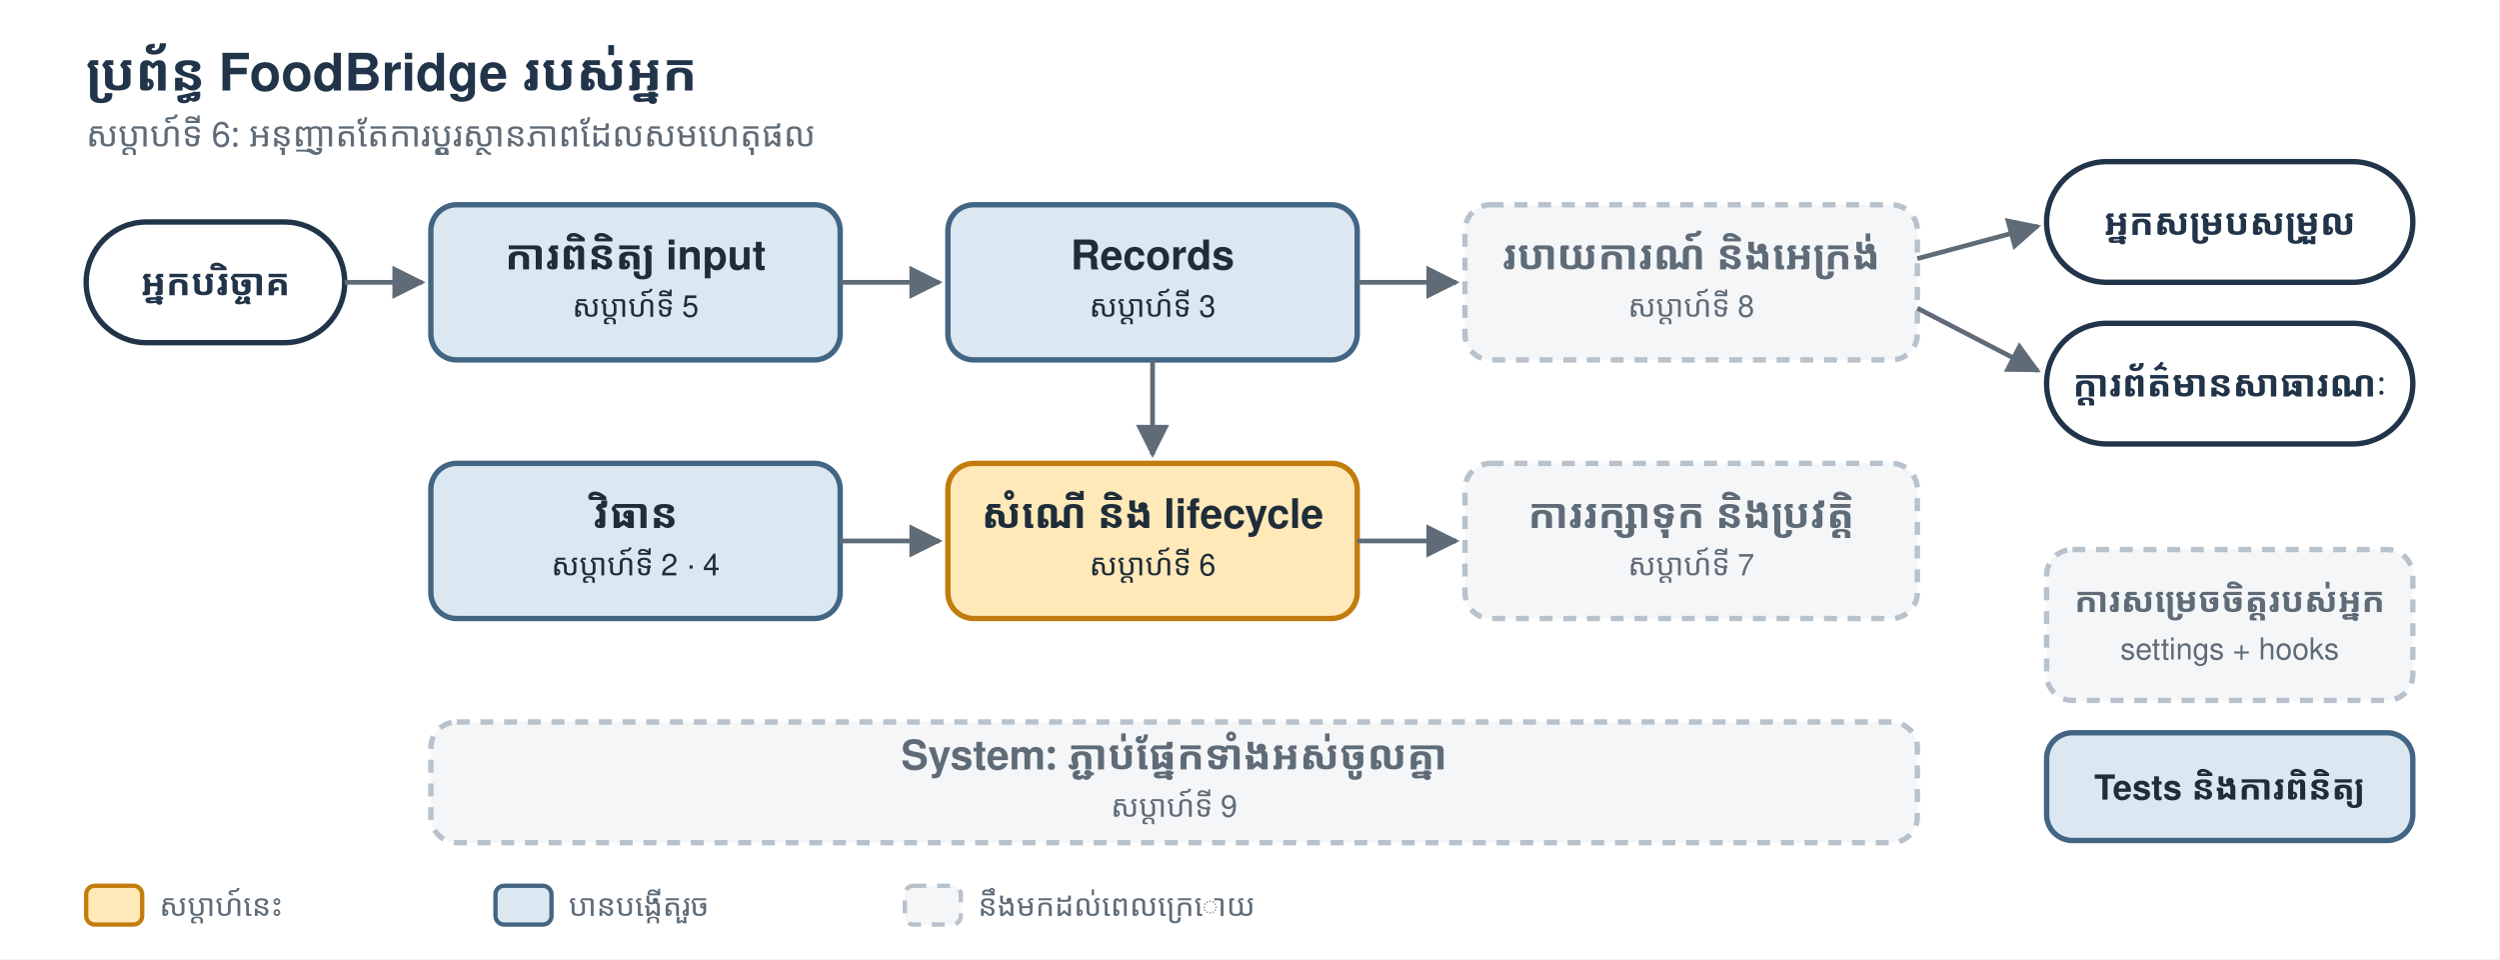
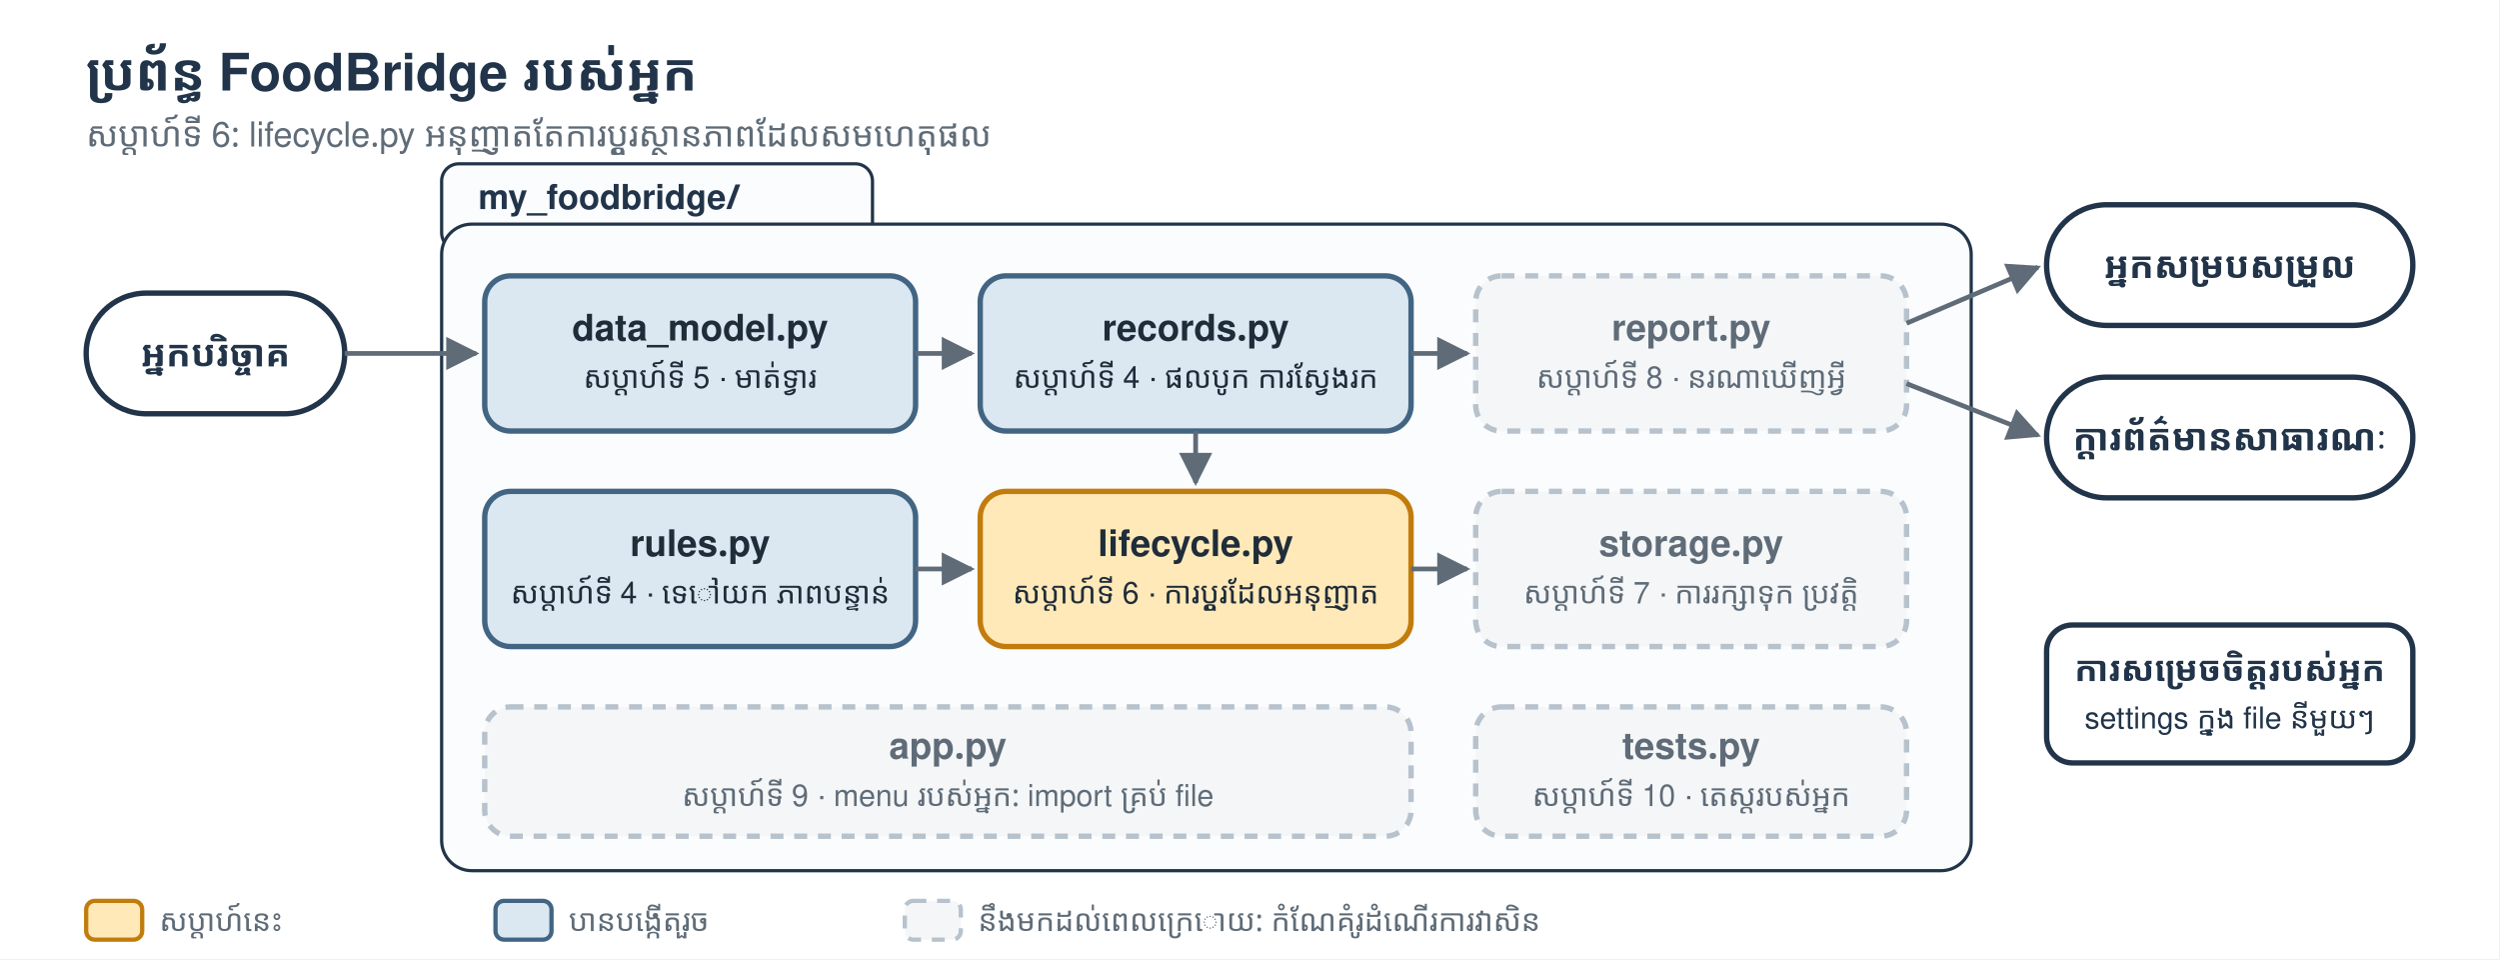
<svg xmlns="http://www.w3.org/2000/svg" width="1160" height="445" viewBox="0 0 1160 445" role="img" font-family="system-ui, -apple-system, 'Segoe UI', 'Noto Sans Khmer', 'Khmer Sangam MN', 'Khmer UI', 'Khmer OS Battambang', Helvetica, Arial, sans-serif">
  <rect width="1160" height="445" fill="#ffffff" />
  <defs>
    <marker id="arrow" viewBox="0 0 10 10" refX="9" refY="5" markerWidth="7" markerHeight="7" orient="auto-start-reverse">
      <path d="M0,0 L10,5 L0,10 z" fill="#5f6c78" />
    </marker>
  </defs>
  <text x="40" y="42" font-size="24" font-weight="700" fill="#213449" text-anchor="start">ប្រព័ន្ធ FoodBridge របស់អ្នក</text>
-   <text x="40" y="68" font-size="16" font-weight="400" fill="#5f6c78" text-anchor="start">សប្ដាហ៍ទី 6: អនុញ្ញាតតែការប្ដូរស្ថានភាពដែលសមហេតុផល</text>
-   <rect x="200" y="95" width="190" height="72" rx="12" fill="#dbe7f1" stroke="#426583" stroke-width="2.5" />
-   <text x="295.0" y="125.0" text-anchor="middle" font-size="19" font-weight="700" fill="#1f2d3a">ការពិនិត្យ input</text>
-   <text x="295.0" y="147.0" text-anchor="middle" font-size="14" fill="#1f2d3a">សប្ដាហ៍ទី 5</text>
-   <rect x="440" y="95" width="190" height="72" rx="12" fill="#dbe7f1" stroke="#426583" stroke-width="2.5" />
-   <text x="535.0" y="125.0" text-anchor="middle" font-size="19" font-weight="700" fill="#1f2d3a">Records</text>
-   <text x="535.0" y="147.0" text-anchor="middle" font-size="14" fill="#1f2d3a">សប្ដាហ៍ទី 3</text>
-   <rect x="680" y="95" width="210" height="72" rx="12" fill="#f4f6f8" stroke="#b7c2cc" stroke-width="2.5" stroke-dasharray="6 5" />
-   <text x="785.0" y="125.0" text-anchor="middle" font-size="19" font-weight="700" fill="#5f6c78">របាយការណ៍ និងអេក្រង់</text>
-   <text x="785.0" y="147.0" text-anchor="middle" font-size="14" fill="#5f6c78">សប្ដាហ៍ទី 8</text>
-   <rect x="200" y="215" width="190" height="72" rx="12" fill="#dbe7f1" stroke="#426583" stroke-width="2.5" />
-   <text x="295.0" y="245.0" text-anchor="middle" font-size="19" font-weight="700" fill="#1f2d3a">វិធាន</text>
-   <text x="295.0" y="267.0" text-anchor="middle" font-size="14" fill="#1f2d3a">សប្ដាហ៍ទី 2 · 4</text>
-   <rect x="440" y="215" width="190" height="72" rx="12" fill="#ffe9b8" stroke="#c27c0e" stroke-width="2.5" />
-   <text x="535.0" y="245.0" text-anchor="middle" font-size="19" font-weight="700" fill="#1f2d3a">សំណើ និង lifecycle</text>
-   <text x="535.0" y="267.0" text-anchor="middle" font-size="14" fill="#1f2d3a">សប្ដាហ៍ទី 6</text>
-   <rect x="680" y="215" width="210" height="72" rx="12" fill="#f4f6f8" stroke="#b7c2cc" stroke-width="2.5" stroke-dasharray="6 5" />
-   <text x="785.0" y="245.0" text-anchor="middle" font-size="19" font-weight="700" fill="#5f6c78">ការរក្សាទុក និងប្រវត្តិ</text>
-   <text x="785.0" y="267.0" text-anchor="middle" font-size="14" fill="#5f6c78">សប្ដាហ៍ទី 7</text>
-   <rect x="200" y="335" width="690" height="56" rx="12" fill="#f4f6f8" stroke="#b7c2cc" stroke-width="2.5" stroke-dasharray="6 5" />
-   <text x="545.0" y="357.0" text-anchor="middle" font-size="19" font-weight="700" fill="#5f6c78">System: ភ្ជាប់ផ្នែកទាំងអស់ចូលគ្នា</text>
-   <text x="545.0" y="379.0" text-anchor="middle" font-size="14" fill="#5f6c78">សប្ដាហ៍ទី 9</text>
-   <rect x="40" y="103" width="120" height="56" rx="28" fill="#ffffff" stroke="#213449" stroke-width="2.5" />
-   <text x="100.0" y="137.0" text-anchor="middle" font-size="17" font-weight="700" fill="#213449">អ្នកបរិច្ចាគ</text>
-   <rect x="950" y="75" width="170" height="56" rx="28" fill="#ffffff" stroke="#213449" stroke-width="2.5" />
-   <text x="1035.0" y="109.0" text-anchor="middle" font-size="17" font-weight="700" fill="#213449">អ្នកសម្របសម្រួល</text>
-   <rect x="950" y="150" width="170" height="56" rx="28" fill="#ffffff" stroke="#213449" stroke-width="2.5" />
-   <text x="1035.0" y="184.0" text-anchor="middle" font-size="17" font-weight="700" fill="#213449">ក្ដារព័ត៌មានសាធារណៈ</text>
-   <line x1="160" y1="131" x2="196" y2="131" stroke="#5f6c78" stroke-width="2.2" marker-end="url(#arrow)" />
-   <line x1="390" y1="131" x2="436" y2="131" stroke="#5f6c78" stroke-width="2.2" marker-end="url(#arrow)" />
-   <line x1="630" y1="131" x2="676" y2="131" stroke="#5f6c78" stroke-width="2.2" marker-end="url(#arrow)" />
-   <line x1="890" y1="120" x2="946" y2="105" stroke="#5f6c78" stroke-width="2.2" marker-end="url(#arrow)" />
-   <line x1="890" y1="143" x2="946" y2="172" stroke="#5f6c78" stroke-width="2.2" marker-end="url(#arrow)" />
-   <line x1="535" y1="167" x2="535" y2="211" stroke="#5f6c78" stroke-width="2.2" marker-end="url(#arrow)" />
-   <line x1="390" y1="251" x2="436" y2="251" stroke="#5f6c78" stroke-width="2.2" marker-end="url(#arrow)" />
-   <line x1="630" y1="251" x2="676" y2="251" stroke="#5f6c78" stroke-width="2.2" marker-end="url(#arrow)" />
-   <rect x="950" y="255" width="170" height="70" rx="12" fill="#f4f6f8" stroke="#b7c2cc" stroke-width="2.5" stroke-dasharray="6 5" />
-   <text x="1035.0" y="284.0" text-anchor="middle" font-size="16" font-weight="700" fill="#5f6c78">ការសម្រេចចិត្តរបស់អ្នក</text>
-   <text x="1035.0" y="306.0" text-anchor="middle" font-size="14" fill="#5f6c78">settings + hooks</text>
-   <rect x="950" y="340" width="170" height="50" rx="12" fill="#dbe7f1" stroke="#426583" stroke-width="2.5" />
-   <text x="1035.0" y="371.0" text-anchor="middle" font-size="16" font-weight="700" fill="#1f2d3a">Tests និងការពិនិត្យ</text>
-   <rect x="40" y="411" width="26" height="18" rx="4" fill="#ffe9b8" stroke="#c27c0e" stroke-width="2" />
-   <text x="74" y="425" font-size="14" font-weight="400" fill="#5f6c78" text-anchor="start">សប្ដាហ៍នេះ</text>
-   <rect x="230" y="411" width="26" height="18" rx="4" fill="#dbe7f1" stroke="#426583" stroke-width="2" />
-   <text x="264" y="425" font-size="14" font-weight="400" fill="#5f6c78" text-anchor="start">បានបង្កើតរួច</text>
-   <rect x="420" y="411" width="26" height="18" rx="4" fill="#f4f6f8" stroke="#b7c2cc" stroke-width="2" stroke-dasharray="6 5" />
-   <text x="454" y="425" font-size="14" font-weight="400" fill="#5f6c78" text-anchor="start">នឹងមកដល់ពេលក្រោយ</text>
+   <text x="40" y="68" font-size="16" font-weight="400" fill="#5f6c78" text-anchor="start">សប្ដាហ៍ទី 6: lifecycle.py អនុញ្ញាតតែការប្ដូរស្ថានភាពដែលសមហេតុផល</text>
+   <rect x="205" y="76" width="200" height="40" rx="8" fill="#fbfcfd" stroke="#213449" stroke-width="1.5" />
+   <text x="222" y="97" font-size="16" font-weight="700" fill="#213449" text-anchor="start">my_foodbridge/</text>
+   <rect x="205" y="104" width="710" height="300" rx="14" fill="#fbfcfd" stroke="#213449" stroke-width="1.5" />
+   <rect x="225" y="128" width="200" height="72" rx="12" fill="#dbe7f1" stroke="#426583" stroke-width="2.5" />
+   <text x="325.0" y="158.0" text-anchor="middle" font-size="17" font-weight="700" fill="#1f2d3a">data_model.py</text>
+   <text x="325.0" y="180.0" text-anchor="middle" font-size="14" fill="#1f2d3a">សប្ដាហ៍ទី 5 · មាត់ទ្វារ</text>
+   <rect x="455" y="128" width="200" height="72" rx="12" fill="#dbe7f1" stroke="#426583" stroke-width="2.5" />
+   <text x="555.0" y="158.0" text-anchor="middle" font-size="17" font-weight="700" fill="#1f2d3a">records.py</text>
+   <text x="555.0" y="180.0" text-anchor="middle" font-size="14" fill="#1f2d3a">សប្ដាហ៍ទី 4 · ផលបូក ការស្វែងរក</text>
+   <rect x="685" y="128" width="200" height="72" rx="12" fill="#f4f6f8" stroke="#b7c2cc" stroke-width="2.5" stroke-dasharray="6 5" />
+   <text x="785.0" y="158.0" text-anchor="middle" font-size="17" font-weight="700" fill="#5f6c78">report.py</text>
+   <text x="785.0" y="180.0" text-anchor="middle" font-size="14" fill="#5f6c78">សប្ដាហ៍ទី 8 · នរណាឃើញអ្វី</text>
+   <rect x="225" y="228" width="200" height="72" rx="12" fill="#dbe7f1" stroke="#426583" stroke-width="2.5" />
+   <text x="325.0" y="258.0" text-anchor="middle" font-size="17" font-weight="700" fill="#1f2d3a">rules.py</text>
+   <text x="325.0" y="280.0" text-anchor="middle" font-size="14" fill="#1f2d3a">សប្ដាហ៍ទី 4 · ទៅយក ភាពបន្ទាន់</text>
+   <rect x="455" y="228" width="200" height="72" rx="12" fill="#ffe9b8" stroke="#c27c0e" stroke-width="2.5" />
+   <text x="555.0" y="258.0" text-anchor="middle" font-size="17" font-weight="700" fill="#1f2d3a">lifecycle.py</text>
+   <text x="555.0" y="280.0" text-anchor="middle" font-size="14" fill="#1f2d3a">សប្ដាហ៍ទី 6 · ការប្ដូរដែលអនុញ្ញាត</text>
+   <rect x="685" y="228" width="200" height="72" rx="12" fill="#f4f6f8" stroke="#b7c2cc" stroke-width="2.5" stroke-dasharray="6 5" />
+   <text x="785.0" y="258.0" text-anchor="middle" font-size="17" font-weight="700" fill="#5f6c78">storage.py</text>
+   <text x="785.0" y="280.0" text-anchor="middle" font-size="14" fill="#5f6c78">សប្ដាហ៍ទី 7 · ការរក្សាទុក ប្រវត្តិ</text>
+   <rect x="225" y="328" width="430" height="60" rx="12" fill="#f4f6f8" stroke="#b7c2cc" stroke-width="2.5" stroke-dasharray="6 5" />
+   <text x="440.0" y="352.0" text-anchor="middle" font-size="17" font-weight="700" fill="#5f6c78">app.py</text>
+   <text x="440.0" y="374.0" text-anchor="middle" font-size="14" fill="#5f6c78">សប្ដាហ៍ទី 9 · menu របស់អ្នក: import គ្រប់ file</text>
+   <rect x="685" y="328" width="200" height="60" rx="12" fill="#f4f6f8" stroke="#b7c2cc" stroke-width="2.5" stroke-dasharray="6 5" />
+   <text x="785.0" y="352.0" text-anchor="middle" font-size="17" font-weight="700" fill="#5f6c78">tests.py</text>
+   <text x="785.0" y="374.0" text-anchor="middle" font-size="14" fill="#5f6c78">សប្ដាហ៍ទី 10 · តេស្តរបស់អ្នក</text>
+   <rect x="40" y="136" width="120" height="56" rx="28" fill="#ffffff" stroke="#213449" stroke-width="2.5" />
+   <text x="100.0" y="170.0" text-anchor="middle" font-size="17" font-weight="700" fill="#213449">អ្នកបរិច្ចាគ</text>
+   <rect x="950" y="95" width="170" height="56" rx="28" fill="#ffffff" stroke="#213449" stroke-width="2.5" />
+   <text x="1035.0" y="129.0" text-anchor="middle" font-size="17" font-weight="700" fill="#213449">អ្នកសម្របសម្រួល</text>
+   <rect x="950" y="175" width="170" height="56" rx="28" fill="#ffffff" stroke="#213449" stroke-width="2.5" />
+   <text x="1035.0" y="209.0" text-anchor="middle" font-size="17" font-weight="700" fill="#213449">ក្ដារព័ត៌មានសាធារណៈ</text>
+   <line x1="160" y1="164" x2="221" y2="164" stroke="#5f6c78" stroke-width="2.2" marker-end="url(#arrow)" />
+   <line x1="425" y1="164" x2="451" y2="164" stroke="#5f6c78" stroke-width="2.2" marker-end="url(#arrow)" />
+   <line x1="655" y1="164" x2="681" y2="164" stroke="#5f6c78" stroke-width="2.2" marker-end="url(#arrow)" />
+   <line x1="885" y1="150" x2="946" y2="124" stroke="#5f6c78" stroke-width="2.2" marker-end="url(#arrow)" />
+   <line x1="885" y1="178" x2="946" y2="202" stroke="#5f6c78" stroke-width="2.2" marker-end="url(#arrow)" />
+   <line x1="555" y1="200" x2="555" y2="224" stroke="#5f6c78" stroke-width="2.2" marker-end="url(#arrow)" />
+   <line x1="425" y1="264" x2="451" y2="264" stroke="#5f6c78" stroke-width="2.2" marker-end="url(#arrow)" />
+   <line x1="655" y1="264" x2="681" y2="264" stroke="#5f6c78" stroke-width="2.2" marker-end="url(#arrow)" />
+   <rect x="950" y="290" width="170" height="64" rx="12" fill="#ffffff" stroke="#213449" stroke-width="2.5" />
+   <text x="1035.0" y="316.0" text-anchor="middle" font-size="16" font-weight="700" fill="#213449">ការសម្រេចចិត្តរបស់អ្នក</text>
+   <text x="1035.0" y="338.0" text-anchor="middle" font-size="14" fill="#213449">settings ក្នុង file នីមួយៗ</text>
+   <rect x="40" y="418" width="26" height="18" rx="4" fill="#ffe9b8" stroke="#c27c0e" stroke-width="2" />
+   <text x="74" y="432" font-size="14" font-weight="400" fill="#5f6c78" text-anchor="start">សប្ដាហ៍នេះ</text>
+   <rect x="230" y="418" width="26" height="18" rx="4" fill="#dbe7f1" stroke="#426583" stroke-width="2" />
+   <text x="264" y="432" font-size="14" font-weight="400" fill="#5f6c78" text-anchor="start">បានបង្កើតរួច</text>
+   <rect x="420" y="418" width="26" height="18" rx="4" fill="#f4f6f8" stroke="#b7c2cc" stroke-width="2" stroke-dasharray="6 5" />
+   <text x="454" y="432" font-size="14" font-weight="400" fill="#5f6c78" text-anchor="start">នឹងមកដល់ពេលក្រោយ: កំណែគំរូដំណើរការវាសិន</text>
</svg>
